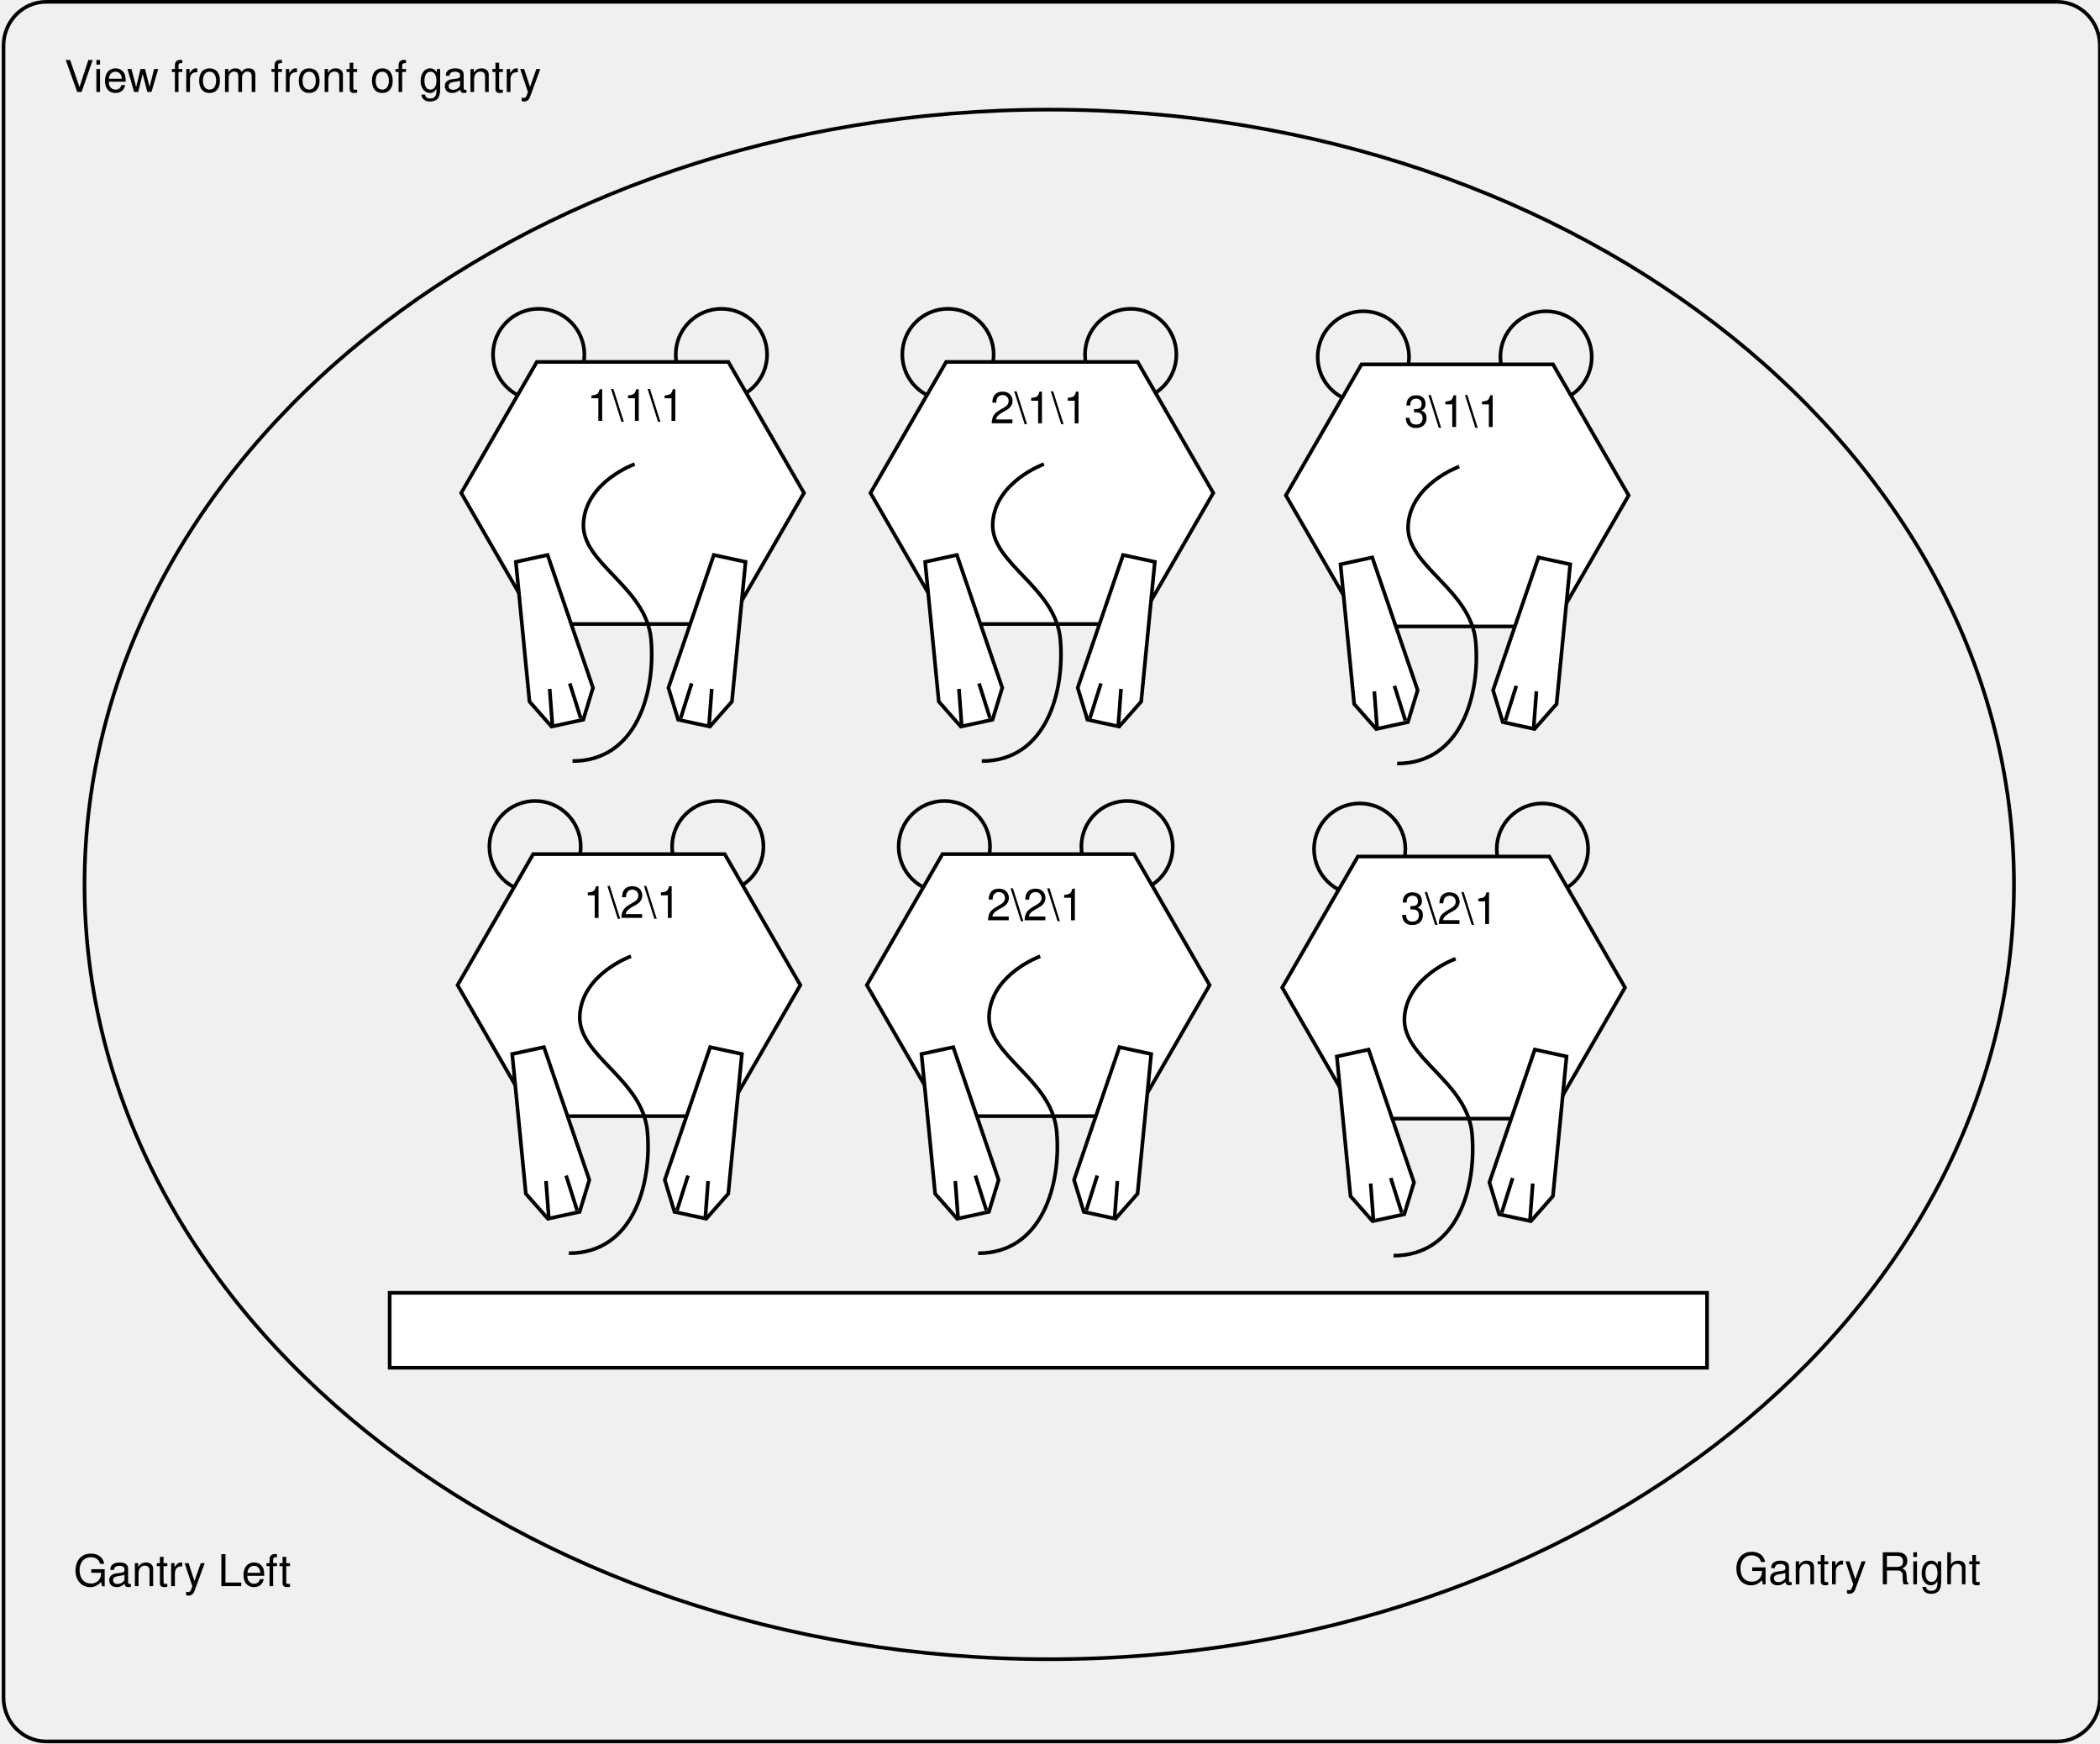
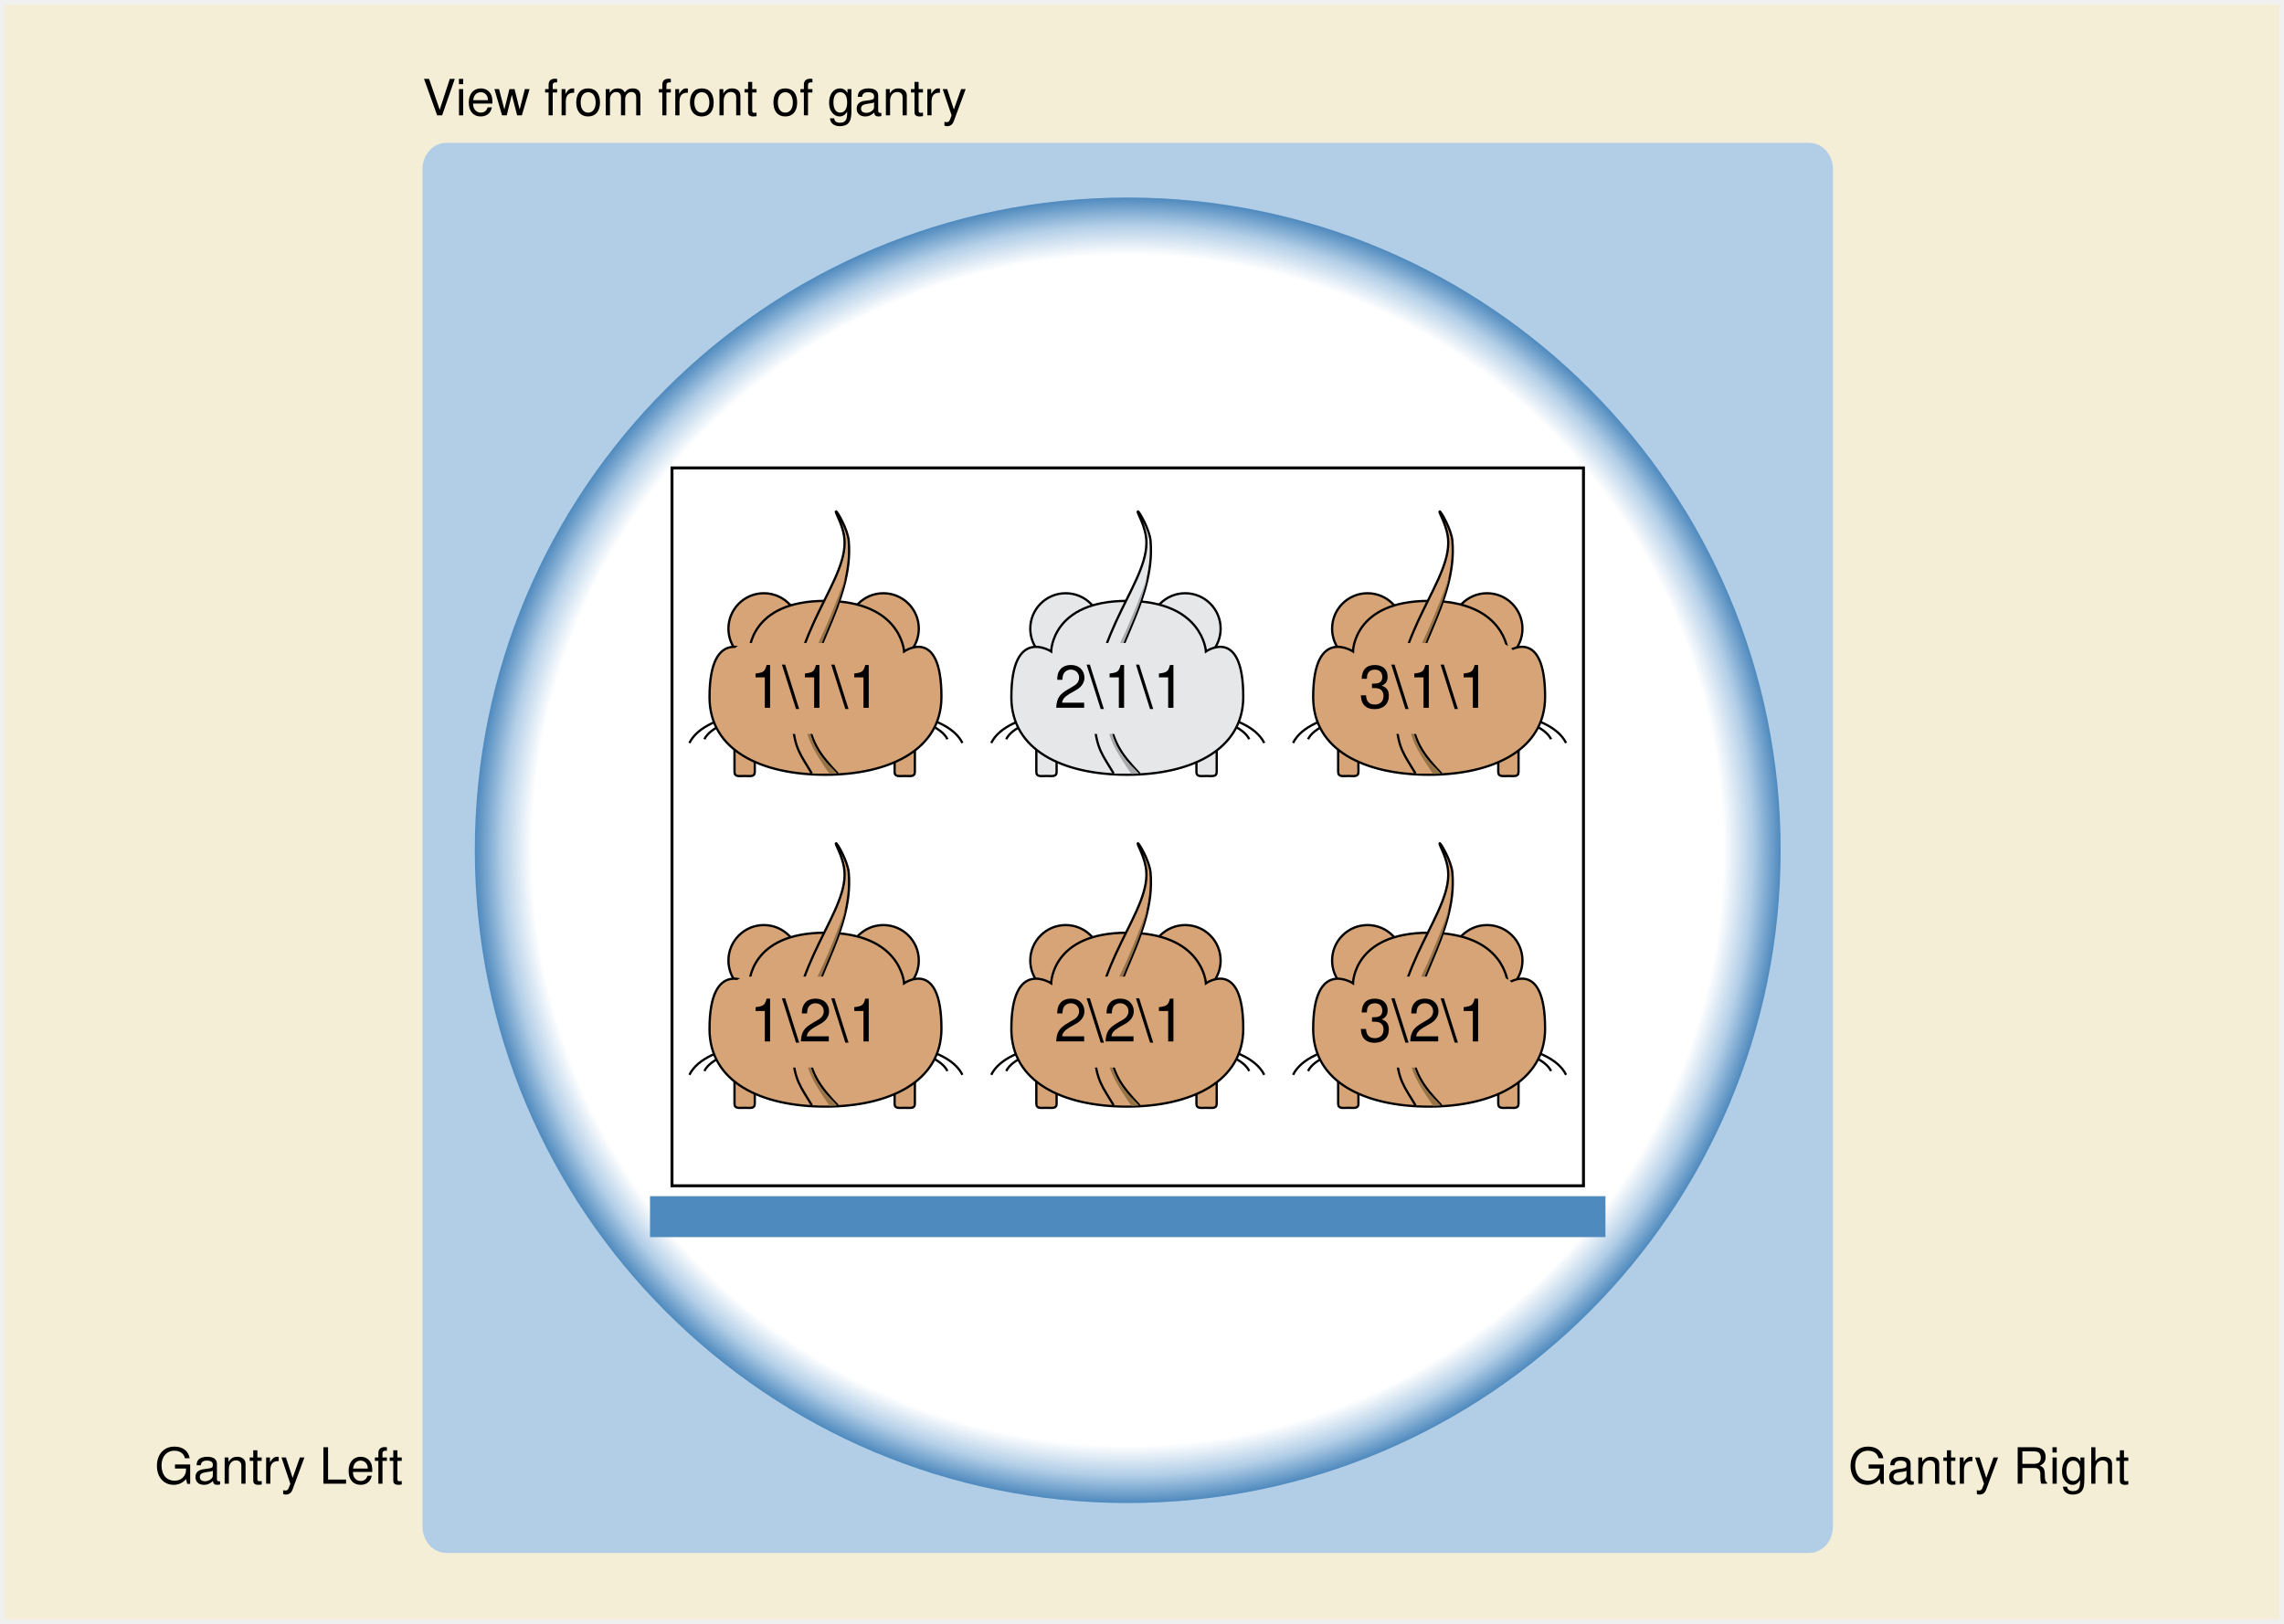
- <svg xmlns="http://www.w3.org/2000/svg" version="1.1" id="Layer_1" x="0px" y="0px" width="574.667px" height="477px" viewBox="-221.131 -119.5 574.667 477" enable-background="new -221.131 -119.5 574.667 477" xml:space="preserve">
+ <svg xmlns="http://www.w3.org/2000/svg" version="1.1" id="Layer_1" x="0px" y="0px" width="502px" height="357px" viewBox="0 0 502 357" enable-background="new 0 0 502 357" xml:space="preserve">
  <defs>
    <style type="text/css">
	text {
	  font-family: Helvetica, Verdana, ArialUnicodeMS, san-serif
	}
	</style>
  </defs>
  <g>
+    </g>
+   <g>
+     <rect x="1" y="1" fill="#F5EED6" width="500" height="355" />
    <g>
-       <circle fill="none" stroke="#000000" cx="-73.714" cy="-22.5" r="12.5" />
-       <circle fill="none" stroke="#000000" cx="-23.714" cy="-22.5" r="12.5" />
-       <polygon fill="#FFFFFF" stroke="#000000" points="-74.221,51.245 -94.922,15.389 -74.221,-20.467 -21.818,-20.467 -1.117,15.389     -21.818,51.245   " />
-       <polygon fill="#FFFFFF" stroke="#000000" points="-70.204,79.307 -76.233,72.464 -79.966,34.242 -71.279,32.359 -58.859,68.7     -61.516,77.425   " />
-       <line fill="none" stroke="#000000" x1="-70.714" y1="69" x2="-69.964" y2="79" />
-       <line fill="none" stroke="#000000" x1="-65.214" y1="67.5" x2="-62.214" y2="77" />
-       <polygon fill="#FFFFFF" stroke="#000000" points="-26.872,79.307 -20.842,72.464 -17.109,34.242 -25.796,32.359 -38.216,68.7     -35.559,77.425   " />
-       <line fill="none" stroke="#000000" x1="-26.361" y1="69" x2="-27.111" y2="79" />
-       <line fill="none" stroke="#000000" x1="-31.861" y1="67.5" x2="-34.861" y2="77" />
-       <path fill="none" stroke="#000000" d="M-47.464,7.5c0,0-13.25,4.75-14,16s17.25,17.5,18.5,32s-4,33.25-21.5,33.25" />
-     </g>
-     <g>
-       <circle fill="none" stroke="#000000" cx="38.286" cy="-22.5" r="12.5" />
-       <circle fill="none" stroke="#000000" cx="88.286" cy="-22.5" r="12.5" />
-       <polygon fill="#FFFFFF" stroke="#000000" points="37.779,51.245 17.078,15.389 37.779,-20.467 90.182,-20.467 110.883,15.389     90.182,51.245   " />
-       <polygon fill="#FFFFFF" stroke="#000000" points="41.796,79.307 35.767,72.464 32.034,34.242 40.721,32.359 53.141,68.7     50.484,77.425   " />
-       <line fill="none" stroke="#000000" x1="41.286" y1="69" x2="42.036" y2="79" />
-       <line fill="none" stroke="#000000" x1="46.786" y1="67.5" x2="49.786" y2="77" />
-       <polygon fill="#FFFFFF" stroke="#000000" points="85.128,79.307 91.158,72.464 94.891,34.242 86.204,32.359 73.784,68.7     76.441,77.425   " />
-       <line fill="none" stroke="#000000" x1="85.639" y1="69" x2="84.889" y2="79" />
-       <line fill="none" stroke="#000000" x1="80.139" y1="67.5" x2="77.139" y2="77" />
-       <path fill="none" stroke="#000000" d="M64.536,7.5c0,0-13.25,4.75-14,16s17.25,17.5,18.5,32s-4,33.25-21.5,33.25" />
-     </g>
-     <g>
-       <circle fill="none" stroke="#000000" cx="151.953" cy="-21.833" r="12.5" />
-       <circle fill="none" stroke="#000000" cx="201.953" cy="-21.833" r="12.5" />
-       <polygon fill="#FFFFFF" stroke="#000000" points="151.445,51.912 130.745,16.056 151.445,-19.8 203.85,-19.8 224.55,16.056     203.85,51.912   " />
-       <polygon fill="#FFFFFF" stroke="#000000" points="155.463,79.973 149.434,73.131 145.701,34.909 154.389,33.026 166.809,69.367     164.15,78.092   " />
-       <line fill="none" stroke="#000000" x1="154.953" y1="69.666" x2="155.703" y2="79.666" />
-       <line fill="none" stroke="#000000" x1="160.453" y1="68.166" x2="163.453" y2="77.666" />
-       <polygon fill="#FFFFFF" stroke="#000000" points="198.795,79.973 204.825,73.131 208.559,34.909 199.871,33.026 187.451,69.367     190.107,78.092   " />
-       <line fill="none" stroke="#000000" x1="199.307" y1="69.666" x2="198.557" y2="79.666" />
-       <line fill="none" stroke="#000000" x1="193.807" y1="68.166" x2="190.807" y2="77.666" />
-       <path fill="none" stroke="#000000" d="M178.203,8.167c0,0-13.25,4.75-14,16s17.25,17.5,18.5,32s-4,33.25-21.5,33.25" />
+       <g>
+         <text transform="matrix(1 0 0 1 92.8657 25.353)" font-size="11">View from front of gantry</text>
+       </g>
+       <g>
+         <text transform="matrix(1 0 0 1 34.0024 326.1797)" font-size="11">Gantry Left</text>
+       </g>
+       <g>
+         <text transform="matrix(1 0 0 1 406.252 326.1797)" font-size="11">Gantry Right</text>
+       </g>
+       <path fill="#B2CEE7" d="M402.865,335.613c0,3.186-2.335,5.783-5.205,5.783H98.071c-2.876,0-5.206-2.598-5.206-5.783V37.182    c0-3.194,2.33-5.785,5.206-5.785H397.66c2.87,0,5.205,2.59,5.205,5.785V335.613z" />
+       <radialGradient id="SVGID_1_" cx="247.865" cy="186.928" r="143.503" gradientUnits="userSpaceOnUse">
+         <stop offset="0.912" style="stop-color:#FFFFFF" />
+         <stop offset="0.958" style="stop-color:#B2CEE7" />
+         <stop offset="1" style="stop-color:#4F8ABE" />
+       </radialGradient>
+       <circle fill="url(#SVGID_1_)" cx="247.865" cy="186.928" r="143.503" />
+       <rect x="142.865" y="262.969" fill="#4F8ABE" width="210" height="9" />
+       <rect x="147.698" y="102.867" fill="#FFFFFF" stroke="#000000" stroke-width="0.645" stroke-miterlimit="10" width="200.334" height="157.816" />
+       <g>
+         <g>
+           <path fill="#D6A477" stroke="#000000" stroke-width="0.5" stroke-miterlimit="10" d="M201.087,162.513      c-1.347,1.093-4.454,3.478-4.454,3.478l-0.01,3.692c0,1.165,0.997,0.911,2.228,0.911c1.229,0,2.227,0.254,2.227-0.911      L201.087,162.513z" />
+         </g>
+         <g>
+           <path fill="#D6A477" stroke="#000000" stroke-width="0.5" stroke-miterlimit="10" d="M161.43,162.513      c1.345,1.093,4.454,3.478,4.454,3.478l0.01,3.692c0,1.165-0.998,0.911-2.229,0.911c-1.229,0-2.227,0.254-2.227-0.911      L161.43,162.513z" />
+         </g>
+         <g>
+           <path fill="none" stroke="#000000" stroke-width="0.5" stroke-miterlimit="10" d="M154.816,162.51      c2.638-5.407,19.6-6.717,22.488-4.966" />
+           <path fill="none" stroke="#000000" stroke-width="0.5" stroke-miterlimit="10" d="M175.937,157.153      c-2.787-1.744-20.821-1.195-24.41,6.189" />
+           <path fill="none" stroke="#000000" stroke-width="0.5" stroke-miterlimit="10" d="M162.249,160.49      c2.423-2.649,9.507-4.787,15.167-2.622" />
+         </g>
+         <g>
+           <path fill="none" stroke="#000000" stroke-width="0.5" stroke-miterlimit="10" d="M200.804,160.49      c-2.423-2.649-9.506-4.787-15.167-2.622" />
+           <path fill="none" stroke="#000000" stroke-width="0.5" stroke-miterlimit="10" d="M208.236,162.51      c-2.637-5.407-19.6-6.717-22.488-4.966" />
+           <path fill="none" stroke="#000000" stroke-width="0.5" stroke-miterlimit="10" d="M187.116,157.153      c2.787-1.744,20.821-1.195,24.41,6.189" />
+         </g>
+         <path fill="#D6A477" stroke="#000000" stroke-width="0.5" stroke-miterlimit="10" d="M195.398,145.891     c3.71-0.593,6.544-3.81,6.544-7.686c0-4.3-3.485-7.786-7.785-7.786c-4.299,0-7.785,3.486-7.785,7.786" />
+         <path fill="#D6A477" stroke="#000000" stroke-width="0.5" stroke-miterlimit="10" d="M166.649,145.891     c-3.711-0.593-6.545-3.81-6.545-7.686c0-4.3,3.486-7.786,7.785-7.786c4.3,0,7.786,3.486,7.786,7.786" />
+         <path fill="#D6A477" stroke="#000000" stroke-width="0.5" stroke-miterlimit="10" d="M206.917,153.191     c0-15.696-8.205-9.973-8.205-9.973S198.1,132.1,181.365,132.1c-16.569,0-16.666,11.118-16.666,11.118s-8.754-5.724-8.754,10.058     c0,11.637,11.31,17.045,25.42,17.045S206.917,164.828,206.917,153.191z" />
+         <g>
+           <g>
+             <g>
+               <path fill="#D6A477" stroke="#000000" stroke-width="0.5" stroke-miterlimit="10" d="M184.12,170.066        c-3.938-4.213-6.384-7.21-6.741-14.285l-0.001-0.026c-0.799-11.61,10.372-23.023,9.161-36.881        c-0.22-2.521-2.651-6.729-2.81-6.438c-0.158,0.291,1.268,2.495,1.756,5.181c1.751,9.595-12.373,21.181-11.291,40.679        l0.002,0.031c0.35,6.297,1.817,7.618,4.242,11.719" />
+             </g>
+           </g>
+           <g>
+             <path fill="#977348" d="M183.984,170.064c-2.208-2.613-6.187-4.524-6.738-14.468c-0.292-5.256,2.25-11.647,4.699-17.44       c0.118-0.277,1.448-3.267,2.424-6.12c1.033-3.018,1.525-5.246,1.525-5.246s-3.503,9.45-5.73,13.916       c-2.306,4.623-3.731,9.864-3.559,14.829c0.151,6.443,2.064,9.261,5.71,14.625" />
+           </g>
+         </g>
+       </g>
+       <g>
+         <g>
+           <path fill="#E6E7E8" stroke="#000000" stroke-width="0.5" stroke-miterlimit="10" d="M267.427,162.513      c-1.348,1.093-4.455,3.478-4.455,3.478l-0.01,3.692c0,1.165,0.997,0.911,2.228,0.911c1.229,0,2.228,0.254,2.228-0.911      L267.427,162.513z" />
+         </g>
+         <g>
+           <path fill="#E6E7E8" stroke="#000000" stroke-width="0.5" stroke-miterlimit="10" d="M227.769,162.513      c1.346,1.093,4.455,3.478,4.455,3.478l0.009,3.692c0,1.165-0.997,0.911-2.228,0.911c-1.229,0-2.228,0.254-2.228-0.911      L227.769,162.513z" />
+         </g>
+         <g>
+           <path fill="none" stroke="#000000" stroke-width="0.5" stroke-miterlimit="10" d="M221.155,162.51      c2.638-5.407,19.6-6.717,22.488-4.966" />
+           <path fill="none" stroke="#000000" stroke-width="0.5" stroke-miterlimit="10" d="M242.276,157.153      c-2.787-1.744-20.822-1.195-24.411,6.189" />
+           <path fill="none" stroke="#000000" stroke-width="0.5" stroke-miterlimit="10" d="M228.589,160.49      c2.422-2.649,9.506-4.787,15.166-2.622" />
+         </g>
+         <g>
+           <path fill="none" stroke="#000000" stroke-width="0.5" stroke-miterlimit="10" d="M267.144,160.49      c-2.424-2.649-9.507-4.787-15.168-2.622" />
+           <path fill="none" stroke="#000000" stroke-width="0.5" stroke-miterlimit="10" d="M274.575,162.51      c-2.637-5.407-19.6-6.717-22.488-4.966" />
+           <path fill="none" stroke="#000000" stroke-width="0.5" stroke-miterlimit="10" d="M253.456,157.153      c2.787-1.744,20.82-1.195,24.41,6.189" />
+         </g>
+         <path fill="#E6E7E8" stroke="#000000" stroke-width="0.5" stroke-miterlimit="10" d="M261.737,145.891     c3.71-0.593,6.545-3.81,6.545-7.686c0-4.3-3.486-7.786-7.786-7.786c-4.299,0-7.784,3.486-7.784,7.786" />
+         <path fill="#E6E7E8" stroke="#000000" stroke-width="0.5" stroke-miterlimit="10" d="M232.988,145.891     c-3.71-0.593-6.544-3.81-6.544-7.686c0-4.3,3.485-7.786,7.785-7.786c4.299,0,7.785,3.486,7.785,7.786" />
+         <path fill="#E6E7E8" stroke="#000000" stroke-width="0.5" stroke-miterlimit="10" d="M273.257,153.191     c0-15.696-8.205-9.973-8.205-9.973s-0.613-11.118-17.348-11.118c-16.569,0-16.666,11.118-16.666,11.118     s-8.754-5.724-8.754,10.058c0,11.637,11.311,17.045,25.42,17.045C261.814,170.321,273.257,164.828,273.257,153.191z" />
+         <g>
+           <g>
+             <path fill="#E6E7E8" stroke="#000000" stroke-width="0.5" stroke-miterlimit="10" d="M250.459,170.066       c-3.938-4.213-6.384-7.21-6.741-14.285v-0.026c-0.799-11.61,10.371-23.023,9.16-36.881c-0.219-2.521-2.65-6.729-2.809-6.438       c-0.158,0.291,1.268,2.495,1.756,5.181c1.75,9.595-12.373,21.181-11.291,40.679l0.002,0.031       c0.35,6.297,1.816,7.618,4.241,11.719" />
+           </g>
+         </g>
+         <g>
+           <path fill="#A7A9AC" d="M250.323,170.064c-2.208-2.613-6.186-4.524-6.738-14.468c-0.291-5.256,2.25-11.647,4.699-17.44      c0.118-0.277,1.448-3.267,2.424-6.12c1.033-3.018,1.525-5.246,1.525-5.246s-3.503,9.45-5.73,13.916      c-2.305,4.623-3.731,9.864-3.559,14.829c0.151,6.443,2.064,9.261,5.71,14.625" />
+         </g>
+       </g>
+       <g>
+         <g>
+           <path fill="#D6A477" stroke="#000000" stroke-width="0.5" stroke-miterlimit="10" d="M333.766,162.513      c-1.348,1.093-4.455,3.478-4.455,3.478l-0.01,3.692c0,1.165,0.997,0.911,2.228,0.911c1.229,0,2.228,0.254,2.228-0.911      L333.766,162.513z" />
+         </g>
+         <g>
+           <path fill="#D6A477" stroke="#000000" stroke-width="0.5" stroke-miterlimit="10" d="M294.107,162.513      c1.346,1.093,4.455,3.478,4.455,3.478l0.009,3.692c0,1.165-0.997,0.911-2.228,0.911c-1.229,0-2.228,0.254-2.228-0.911      L294.107,162.513z" />
+         </g>
+         <g>
+           <path fill="none" stroke="#000000" stroke-width="0.5" stroke-miterlimit="10" d="M287.494,162.51      c2.638-5.407,19.6-6.717,22.488-4.966" />
+           <path fill="none" stroke="#000000" stroke-width="0.5" stroke-miterlimit="10" d="M308.615,157.153      c-2.787-1.744-20.822-1.195-24.411,6.189" />
+           <path fill="none" stroke="#000000" stroke-width="0.5" stroke-miterlimit="10" d="M294.928,160.49      c2.422-2.649,9.506-4.787,15.166-2.622" />
+         </g>
+         <g>
+           <path fill="none" stroke="#000000" stroke-width="0.5" stroke-miterlimit="10" d="M333.482,160.49      c-2.424-2.649-9.507-4.787-15.168-2.622" />
+           <path fill="none" stroke="#000000" stroke-width="0.5" stroke-miterlimit="10" d="M340.914,162.51      c-2.637-5.407-19.6-6.717-22.488-4.966" />
+           <path fill="none" stroke="#000000" stroke-width="0.5" stroke-miterlimit="10" d="M319.795,157.153      c2.787-1.744,20.82-1.195,24.41,6.189" />
+         </g>
+         <path fill="#D6A477" stroke="#000000" stroke-width="0.5" stroke-miterlimit="10" d="M328.076,145.891     c3.71-0.593,6.545-3.81,6.545-7.686c0-4.3-3.486-7.786-7.786-7.786c-4.299,0-7.784,3.486-7.784,7.786" />
+         <path fill="#D6A477" stroke="#000000" stroke-width="0.5" stroke-miterlimit="10" d="M299.327,145.891     c-3.71-0.593-6.544-3.81-6.544-7.686c0-4.3,3.485-7.786,7.785-7.786c4.299,0,7.785,3.486,7.785,7.786" />
+         <path fill="#D6A477" stroke="#000000" stroke-width="0.5" stroke-miterlimit="10" d="M339.596,153.191     c0-15.696-8.205-9.973-8.205-9.973s-0.613-11.118-17.348-11.118c-16.569,0-16.666,11.118-16.666,11.118     s-8.754-5.724-8.754,10.058c0,11.637,11.311,17.045,25.42,17.045C328.153,170.321,339.596,164.828,339.596,153.191z" />
+         <g>
+           <g>
+             <g>
+               <path fill="#D6A477" stroke="#000000" stroke-width="0.5" stroke-miterlimit="10" d="M316.798,170.066        c-3.938-4.213-6.384-7.21-6.741-14.285v-0.026c-0.799-11.61,10.371-23.023,9.16-36.881c-0.219-2.521-2.65-6.729-2.809-6.438        c-0.158,0.291,1.268,2.495,1.756,5.181c1.75,9.595-12.373,21.181-11.291,40.679l0.002,0.031        c0.35,6.297,1.816,7.618,4.241,11.719" />
+             </g>
+           </g>
+           <g>
+             <path fill="#977348" d="M316.662,170.064c-2.208-2.613-6.186-4.524-6.738-14.468c-0.291-5.256,2.25-11.647,4.699-17.44       c0.118-0.277,1.448-3.267,2.424-6.12c1.033-3.018,1.525-5.246,1.525-5.246s-3.503,9.45-5.73,13.916       c-2.305,4.623-3.731,9.864-3.559,14.829c0.151,6.443,2.064,9.261,5.71,14.625" />
+           </g>
+         </g>
+       </g>
+       <g>
+         <g>
+           <path fill="#D6A477" stroke="#000000" stroke-width="0.5" stroke-miterlimit="10" d="M201.087,235.463      c-1.347,1.094-4.454,3.479-4.454,3.479l-0.01,3.691c0,1.166,0.997,0.912,2.228,0.912c1.229,0,2.227,0.254,2.227-0.912      L201.087,235.463z" />
+         </g>
+         <g>
+           <path fill="#D6A477" stroke="#000000" stroke-width="0.5" stroke-miterlimit="10" d="M161.43,235.463      c1.345,1.094,4.454,3.479,4.454,3.479l0.01,3.691c0,1.166-0.998,0.912-2.229,0.912c-1.229,0-2.227,0.254-2.227-0.912      L161.43,235.463z" />
+         </g>
+         <g>
+           <path fill="none" stroke="#000000" stroke-width="0.5" stroke-miterlimit="10" d="M154.816,235.461      c2.638-5.408,19.6-6.717,22.488-4.967" />
+           <path fill="none" stroke="#000000" stroke-width="0.5" stroke-miterlimit="10" d="M175.937,230.104      c-2.787-1.744-20.821-1.195-24.41,6.189" />
+           <path fill="none" stroke="#000000" stroke-width="0.5" stroke-miterlimit="10" d="M162.249,233.439      c2.423-2.648,9.507-4.787,15.167-2.621" />
+         </g>
+         <g>
+           <path fill="none" stroke="#000000" stroke-width="0.5" stroke-miterlimit="10" d="M200.804,233.439      c-2.423-2.648-9.506-4.787-15.167-2.621" />
+           <path fill="none" stroke="#000000" stroke-width="0.5" stroke-miterlimit="10" d="M208.236,235.461      c-2.637-5.408-19.6-6.717-22.488-4.967" />
+           <path fill="none" stroke="#000000" stroke-width="0.5" stroke-miterlimit="10" d="M187.116,230.104      c2.787-1.744,20.821-1.195,24.41,6.189" />
+         </g>
+         <path fill="#D6A477" stroke="#000000" stroke-width="0.5" stroke-miterlimit="10" d="M195.398,218.842     c3.71-0.594,6.544-3.811,6.544-7.686c0-4.301-3.485-7.787-7.785-7.787c-4.299,0-7.785,3.486-7.785,7.787" />
+         <path fill="#D6A477" stroke="#000000" stroke-width="0.5" stroke-miterlimit="10" d="M166.649,218.842     c-3.711-0.594-6.545-3.811-6.545-7.686c0-4.301,3.486-7.787,7.785-7.787c4.3,0,7.786,3.486,7.786,7.787" />
+         <path fill="#D6A477" stroke="#000000" stroke-width="0.5" stroke-miterlimit="10" d="M206.917,226.141     c0-15.695-8.205-9.973-8.205-9.973s-0.612-11.117-17.347-11.117c-16.569,0-16.666,11.117-16.666,11.117     s-8.754-5.723-8.754,10.059c0,11.637,11.31,17.045,25.42,17.045S206.917,237.777,206.917,226.141z" />
+         <g>
+           <g>
+             <g>
+               <path fill="#D6A477" stroke="#000000" stroke-width="0.5" stroke-miterlimit="10" d="M184.12,243.016        c-3.938-4.213-6.384-7.209-6.741-14.285l-0.001-0.025c-0.799-11.611,10.372-23.023,9.161-36.883        c-0.22-2.52-2.651-6.729-2.81-6.438s1.268,2.496,1.756,5.182c1.751,9.596-12.373,21.182-11.291,40.68l0.002,0.031        c0.35,6.297,1.817,7.617,4.242,11.719" />
+             </g>
+           </g>
+           <g>
+             <path fill="#977348" d="M183.984,243.014c-2.208-2.613-6.187-4.523-6.738-14.467c-0.292-5.256,2.25-11.648,4.699-17.441       c0.118-0.277,1.448-3.266,2.424-6.119c1.033-3.018,1.525-5.246,1.525-5.246s-3.503,9.449-5.73,13.916       c-2.306,4.623-3.731,9.863-3.559,14.828c0.151,6.443,2.064,9.262,5.71,14.625" />
+           </g>
+         </g>
+       </g>
+       <g>
+         <g>
+           <path fill="#D6A477" stroke="#000000" stroke-width="0.5" stroke-miterlimit="10" d="M267.427,235.463      c-1.348,1.094-4.455,3.479-4.455,3.479l-0.01,3.691c0,1.166,0.997,0.912,2.228,0.912c1.229,0,2.228,0.254,2.228-0.912      L267.427,235.463z" />
+         </g>
+         <g>
+           <path fill="#D6A477" stroke="#000000" stroke-width="0.5" stroke-miterlimit="10" d="M227.769,235.463      c1.346,1.094,4.455,3.479,4.455,3.479l0.009,3.691c0,1.166-0.997,0.912-2.228,0.912c-1.229,0-2.228,0.254-2.228-0.912      L227.769,235.463z" />
+         </g>
+         <g>
+           <path fill="none" stroke="#000000" stroke-width="0.5" stroke-miterlimit="10" d="M221.155,235.461      c2.638-5.408,19.6-6.717,22.488-4.967" />
+           <path fill="none" stroke="#000000" stroke-width="0.5" stroke-miterlimit="10" d="M242.276,230.104      c-2.787-1.744-20.822-1.195-24.411,6.189" />
+           <path fill="none" stroke="#000000" stroke-width="0.5" stroke-miterlimit="10" d="M228.589,233.439      c2.422-2.648,9.506-4.787,15.166-2.621" />
+         </g>
+         <g>
+           <path fill="none" stroke="#000000" stroke-width="0.5" stroke-miterlimit="10" d="M267.144,233.439      c-2.424-2.648-9.507-4.787-15.168-2.621" />
+           <path fill="none" stroke="#000000" stroke-width="0.5" stroke-miterlimit="10" d="M274.575,235.461      c-2.637-5.408-19.6-6.717-22.488-4.967" />
+           <path fill="none" stroke="#000000" stroke-width="0.5" stroke-miterlimit="10" d="M253.456,230.104      c2.787-1.744,20.82-1.195,24.41,6.189" />
+         </g>
+         <path fill="#D6A477" stroke="#000000" stroke-width="0.5" stroke-miterlimit="10" d="M261.737,218.842     c3.71-0.594,6.545-3.811,6.545-7.686c0-4.301-3.486-7.787-7.786-7.787c-4.299,0-7.784,3.486-7.784,7.787" />
+         <path fill="#D6A477" stroke="#000000" stroke-width="0.5" stroke-miterlimit="10" d="M232.988,218.842     c-3.71-0.594-6.544-3.811-6.544-7.686c0-4.301,3.485-7.787,7.785-7.787c4.299,0,7.785,3.486,7.785,7.787" />
+         <path fill="#D6A477" stroke="#000000" stroke-width="0.5" stroke-miterlimit="10" d="M273.257,226.141     c0-15.695-8.205-9.973-8.205-9.973s-0.613-11.117-17.348-11.117c-16.569,0-16.666,11.117-16.666,11.117     s-8.754-5.723-8.754,10.059c0,11.637,11.311,17.045,25.42,17.045C261.814,243.271,273.257,237.777,273.257,226.141z" />
+         <g>
+           <g>
+             <g>
+               <path fill="#D6A477" stroke="#000000" stroke-width="0.5" stroke-miterlimit="10" d="M250.459,243.016        c-3.938-4.213-6.384-7.209-6.741-14.285v-0.025c-0.799-11.611,10.371-23.023,9.16-36.883c-0.219-2.52-2.65-6.729-2.809-6.438        s1.268,2.496,1.756,5.182c1.75,9.596-12.373,21.182-11.291,40.68l0.002,0.031c0.35,6.297,1.816,7.617,4.241,11.719" />
+             </g>
+           </g>
+           <g>
+             <path fill="#977348" d="M250.323,243.014c-2.208-2.613-6.186-4.523-6.738-14.467c-0.291-5.256,2.25-11.648,4.699-17.441       c0.118-0.277,1.448-3.266,2.424-6.119c1.033-3.018,1.525-5.246,1.525-5.246s-3.503,9.449-5.73,13.916       c-2.305,4.623-3.731,9.863-3.559,14.828c0.151,6.443,2.064,9.262,5.71,14.625" />
+           </g>
+         </g>
+       </g>
+       <g>
+         <g>
+           <path fill="#D6A477" stroke="#000000" stroke-width="0.5" stroke-miterlimit="10" d="M333.766,235.463      c-1.348,1.094-4.455,3.479-4.455,3.479l-0.01,3.691c0,1.166,0.997,0.912,2.228,0.912c1.229,0,2.228,0.254,2.228-0.912      L333.766,235.463z" />
+         </g>
+         <g>
+           <path fill="#D6A477" stroke="#000000" stroke-width="0.5" stroke-miterlimit="10" d="M294.107,235.463      c1.346,1.094,4.455,3.479,4.455,3.479l0.009,3.691c0,1.166-0.997,0.912-2.228,0.912c-1.229,0-2.228,0.254-2.228-0.912      L294.107,235.463z" />
+         </g>
+         <g>
+           <path fill="none" stroke="#000000" stroke-width="0.5" stroke-miterlimit="10" d="M287.494,235.461      c2.638-5.408,19.6-6.717,22.488-4.967" />
+           <path fill="none" stroke="#000000" stroke-width="0.5" stroke-miterlimit="10" d="M308.615,230.104      c-2.787-1.744-20.822-1.195-24.411,6.189" />
+           <path fill="none" stroke="#000000" stroke-width="0.5" stroke-miterlimit="10" d="M294.928,233.439      c2.422-2.648,9.506-4.787,15.166-2.621" />
+         </g>
+         <g>
+           <path fill="none" stroke="#000000" stroke-width="0.5" stroke-miterlimit="10" d="M333.482,233.439      c-2.424-2.648-9.507-4.787-15.168-2.621" />
+           <path fill="none" stroke="#000000" stroke-width="0.5" stroke-miterlimit="10" d="M340.914,235.461      c-2.637-5.408-19.6-6.717-22.488-4.967" />
+           <path fill="none" stroke="#000000" stroke-width="0.5" stroke-miterlimit="10" d="M319.795,230.104      c2.787-1.744,20.82-1.195,24.41,6.189" />
+         </g>
+         <path fill="#D6A477" stroke="#000000" stroke-width="0.5" stroke-miterlimit="10" d="M328.076,218.842     c3.71-0.594,6.545-3.811,6.545-7.686c0-4.301-3.486-7.787-7.786-7.787c-4.299,0-7.784,3.486-7.784,7.787" />
+         <path fill="#D6A477" stroke="#000000" stroke-width="0.5" stroke-miterlimit="10" d="M299.327,218.842     c-3.71-0.594-6.544-3.811-6.544-7.686c0-4.301,3.485-7.787,7.785-7.787c4.299,0,7.785,3.486,7.785,7.787" />
+         <path fill="#D6A477" stroke="#000000" stroke-width="0.5" stroke-miterlimit="10" d="M339.596,226.141     c0-15.695-8.205-9.973-8.205-9.973s-0.613-11.117-17.348-11.117c-16.569,0-16.666,11.117-16.666,11.117     s-8.754-5.723-8.754,10.059c0,11.637,11.311,17.045,25.42,17.045C328.153,243.271,339.596,237.777,339.596,226.141z" />
+         <g>
+           <g>
+             <g>
+               <path fill="#D6A477" stroke="#000000" stroke-width="0.5" stroke-miterlimit="10" d="M316.798,243.016        c-3.938-4.213-6.384-7.209-6.741-14.285v-0.025c-0.799-11.611,10.371-23.023,9.16-36.883c-0.219-2.52-2.65-6.729-2.809-6.438        s1.268,2.496,1.756,5.182c1.75,9.596-12.373,21.182-11.291,40.68l0.002,0.031c0.35,6.297,1.816,7.617,4.241,11.719" />
+             </g>
+           </g>
+           <g>
+             <path fill="#977348" d="M316.662,243.014c-2.208-2.613-6.186-4.523-6.738-14.467c-0.291-5.256,2.25-11.648,4.699-17.441       c0.118-0.277,1.448-3.266,2.424-6.119c1.033-3.018,1.525-5.246,1.525-5.246s-3.503,9.449-5.73,13.916       c-2.305,4.623-3.731,9.863-3.559,14.828c0.151,6.443,2.064,9.262,5.71,14.625" />
+           </g>
+         </g>
+       </g>
+       <g>
+         <path fill="#D6A477" d="M159.024,149.191c0-4.33,2.34-7.839,5.227-7.839h22.881c2.887,0,5.227,3.51,5.227,7.839v4.321     c0,4.33-2.34,7.839-5.227,7.839h-22.881c-2.887,0-5.227-3.51-5.227-7.839V149.191z" />
+         <path fill="#E6E7E8" d="M230.136,149.191c0-4.33,2.34-7.839,5.227-7.839h22.881c2.887,0,5.227,3.51,5.227,7.839v4.321     c0,4.33-2.34,7.839-5.227,7.839h-22.881c-2.887,0-5.227-3.51-5.227-7.839V149.191z" />
+         <path fill="#D6A477" d="M301.247,149.191c0-4.33,2.339-7.839,5.226-7.839h22.882c2.887,0,5.227,3.51,5.227,7.839v4.321     c0,4.33-2.34,7.839-5.227,7.839h-22.882c-2.887,0-5.226-3.51-5.226-7.839V149.191z" />
+         <path fill="#D6A477" d="M159.024,222.541c0-4.33,2.34-7.84,5.227-7.84h22.881c2.887,0,5.227,3.51,5.227,7.84v4.32     c0,4.33-2.34,7.84-5.227,7.84h-22.881c-2.887,0-5.227-3.51-5.227-7.84V222.541z" />
+         <path fill="#D6A477" d="M230.136,222.541c0-4.33,2.34-7.84,5.227-7.84h22.881c2.887,0,5.227,3.51,5.227,7.84v4.32     c0,4.33-2.34,7.84-5.227,7.84h-22.881c-2.887,0-5.227-3.51-5.227-7.84V222.541z" />
+         <path fill="#D6A477" d="M301.247,222.541c0-4.33,2.339-7.84,5.226-7.84h22.882c2.887,0,5.227,3.51,5.227,7.84v4.32     c0,4.33-2.34,7.84-5.227,7.84h-22.882c-2.887,0-5.226-3.51-5.226-7.84V222.541z" />
+       </g>
+       <g>
+         <g>
+           <text transform="matrix(1 0 0 1 164.7397 155.6025)" font-size="13">1\1\1</text>
+         </g>
+         <g>
+           <text transform="matrix(1 0 0 1 231.708 155.6025)" font-size="13">2\1\1</text>
+         </g>
+         <g>
+           <text transform="matrix(1 0 0 1 298.6758 155.6025)" font-size="13">3\1\1</text>
+         </g>
+         <g>
+           <text transform="matrix(1 0 0 1 164.7397 228.9492)" font-size="13">1\2\1</text>
+         </g>
+         <g>
+           <text transform="matrix(1 0 0 1 231.708 228.9492)" font-size="13">2\2\1</text>
+         </g>
+         <g>
+           <text transform="matrix(1 0 0 1 298.6758 228.9492)" font-size="13">3\2\1</text>
+         </g>
+       </g>
    </g>
  </g>
-   <g>
-     <g>
-       <circle fill="none" stroke="#000000" cx="-74.713" cy="112.167" r="12.5" />
-       <circle fill="none" stroke="#000000" cx="-24.713" cy="112.167" r="12.5" />
-       <polygon fill="#FFFFFF" stroke="#000000" points="-75.221,185.912 -95.921,150.057 -75.221,114.2 -22.818,114.2 -2.117,150.057     -22.818,185.912   " />
-       <polygon fill="#FFFFFF" stroke="#000000" points="-71.204,213.975 -77.232,207.131 -80.965,168.909 -72.278,167.025     -59.858,203.367 -62.516,212.092   " />
-       <line fill="none" stroke="#000000" x1="-71.713" y1="203.667" x2="-70.963" y2="213.667" />
-       <line fill="none" stroke="#000000" x1="-66.213" y1="202.167" x2="-63.213" y2="211.667" />
-       <polygon fill="#FFFFFF" stroke="#000000" points="-27.872,213.975 -21.841,207.131 -18.109,168.909 -26.795,167.025     -39.215,203.367 -36.558,212.092   " />
-       <line fill="none" stroke="#000000" x1="-27.361" y1="203.667" x2="-28.111" y2="213.667" />
-       <line fill="none" stroke="#000000" x1="-32.861" y1="202.167" x2="-35.861" y2="211.667" />
-       <path fill="none" stroke="#000000" d="M-48.463,142.167c0,0-13.25,4.75-14,16s17.25,17.5,18.5,32s-4,33.25-21.5,33.25" />
-     </g>
-     <g>
-       <circle fill="none" stroke="#000000" cx="37.287" cy="112.167" r="12.5" />
-       <circle fill="none" stroke="#000000" cx="87.287" cy="112.167" r="12.5" />
-       <polygon fill="#FFFFFF" stroke="#000000" points="36.779,185.912 16.079,150.057 36.779,114.2 89.182,114.2 109.883,150.057     89.182,185.912   " />
-       <polygon fill="#FFFFFF" stroke="#000000" points="40.796,213.975 34.768,207.131 31.035,168.909 39.722,167.025 52.143,203.367     49.484,212.092   " />
-       <line fill="none" stroke="#000000" x1="40.287" y1="203.667" x2="41.037" y2="213.667" />
-       <line fill="none" stroke="#000000" x1="45.787" y1="202.167" x2="48.787" y2="211.667" />
-       <polygon fill="#FFFFFF" stroke="#000000" points="84.129,213.975 90.158,207.131 93.891,168.909 85.205,167.025 72.785,203.367     75.441,212.092   " />
-       <line fill="none" stroke="#000000" x1="84.639" y1="203.667" x2="83.889" y2="213.667" />
-       <line fill="none" stroke="#000000" x1="79.139" y1="202.167" x2="76.139" y2="211.667" />
-       <path fill="none" stroke="#000000" d="M63.537,142.167c0,0-13.25,4.75-14,16s17.25,17.5,18.5,32s-4,33.25-21.5,33.25" />
-     </g>
-     <g>
-       <circle fill="none" stroke="#000000" cx="150.953" cy="112.834" r="12.5" />
-       <circle fill="none" stroke="#000000" cx="200.953" cy="112.834" r="12.5" />
-       <polygon fill="#FFFFFF" stroke="#000000" points="150.445,186.578 129.746,150.723 150.445,114.867 202.85,114.867     223.551,150.723 202.85,186.578   " />
-       <polygon fill="#FFFFFF" stroke="#000000" points="154.463,214.641 148.434,207.797 144.701,169.576 153.389,167.693     165.809,204.033 163.15,212.759   " />
-       <line fill="none" stroke="#000000" x1="153.953" y1="204.334" x2="154.703" y2="214.333" />
-       <line fill="none" stroke="#000000" x1="159.453" y1="202.834" x2="162.453" y2="212.333" />
-       <polygon fill="#FFFFFF" stroke="#000000" points="197.795,214.641 203.826,207.797 207.559,169.576 198.871,167.693     186.451,204.033 189.109,212.759   " />
-       <line fill="none" stroke="#000000" x1="198.307" y1="204.334" x2="197.557" y2="214.333" />
-       <line fill="none" stroke="#000000" x1="192.807" y1="202.834" x2="189.807" y2="212.333" />
-       <path fill="none" stroke="#000000" d="M177.203,142.834c0,0-13.25,4.75-14,16s17.25,17.5,18.5,32s-4,33.249-21.5,33.249" />
-     </g>
-   </g>
-   <rect x="-122.5" y="-64" fill="none" width="374" height="322" />
-   <rect x="-114.5" y="234.25" fill="#FFFFFF" stroke="#000000" width="360.5" height="20.5" />
-   <ellipse fill="none" stroke="#000000" cx="66" cy="122.5" rx="264" ry="212" />
-   <path fill="none" stroke="#000000" d="M353.5,345c0,6.627-5.233,12-11.688,12h-550.292c-6.455,0-11.688-5.373-11.688-12v-452  c0-6.627,5.233-12,11.688-12h550.292c6.454,0,11.688,5.373,11.688,12V345z" />
-   <text transform="matrix(1 0 0 1 -60.5 -4.333)" font-size="12">1\1\1</text>
-   <text transform="matrix(1 0 0 1 49.834 -3.667)" font-size="12">2\1\1</text>
-   <text transform="matrix(1 0 0 1 163.168 -2.667)" font-size="12">3\1\1</text>
-   <text transform="matrix(1 0 0 1 -61.5 131.667)" font-size="12">1\2\1</text>
-   <text transform="matrix(1 0 0 1 48.834 132.333)" font-size="12">2\2\1</text>
-   <text transform="matrix(1 0 0 1 162.168 133.333)" font-size="12">3\2\1</text>
-   <text transform="matrix(1 0 0 1 -201 314.5)" font-size="12">Gantry Left</text>
-   <text transform="matrix(1 0 0 1 253.5 314)" font-size="12">Gantry Right</text>
-   <text transform="matrix(1 0 0 1 -203.5 -94.3335)" font-size="12">View from front of gantry</text>
</svg>
